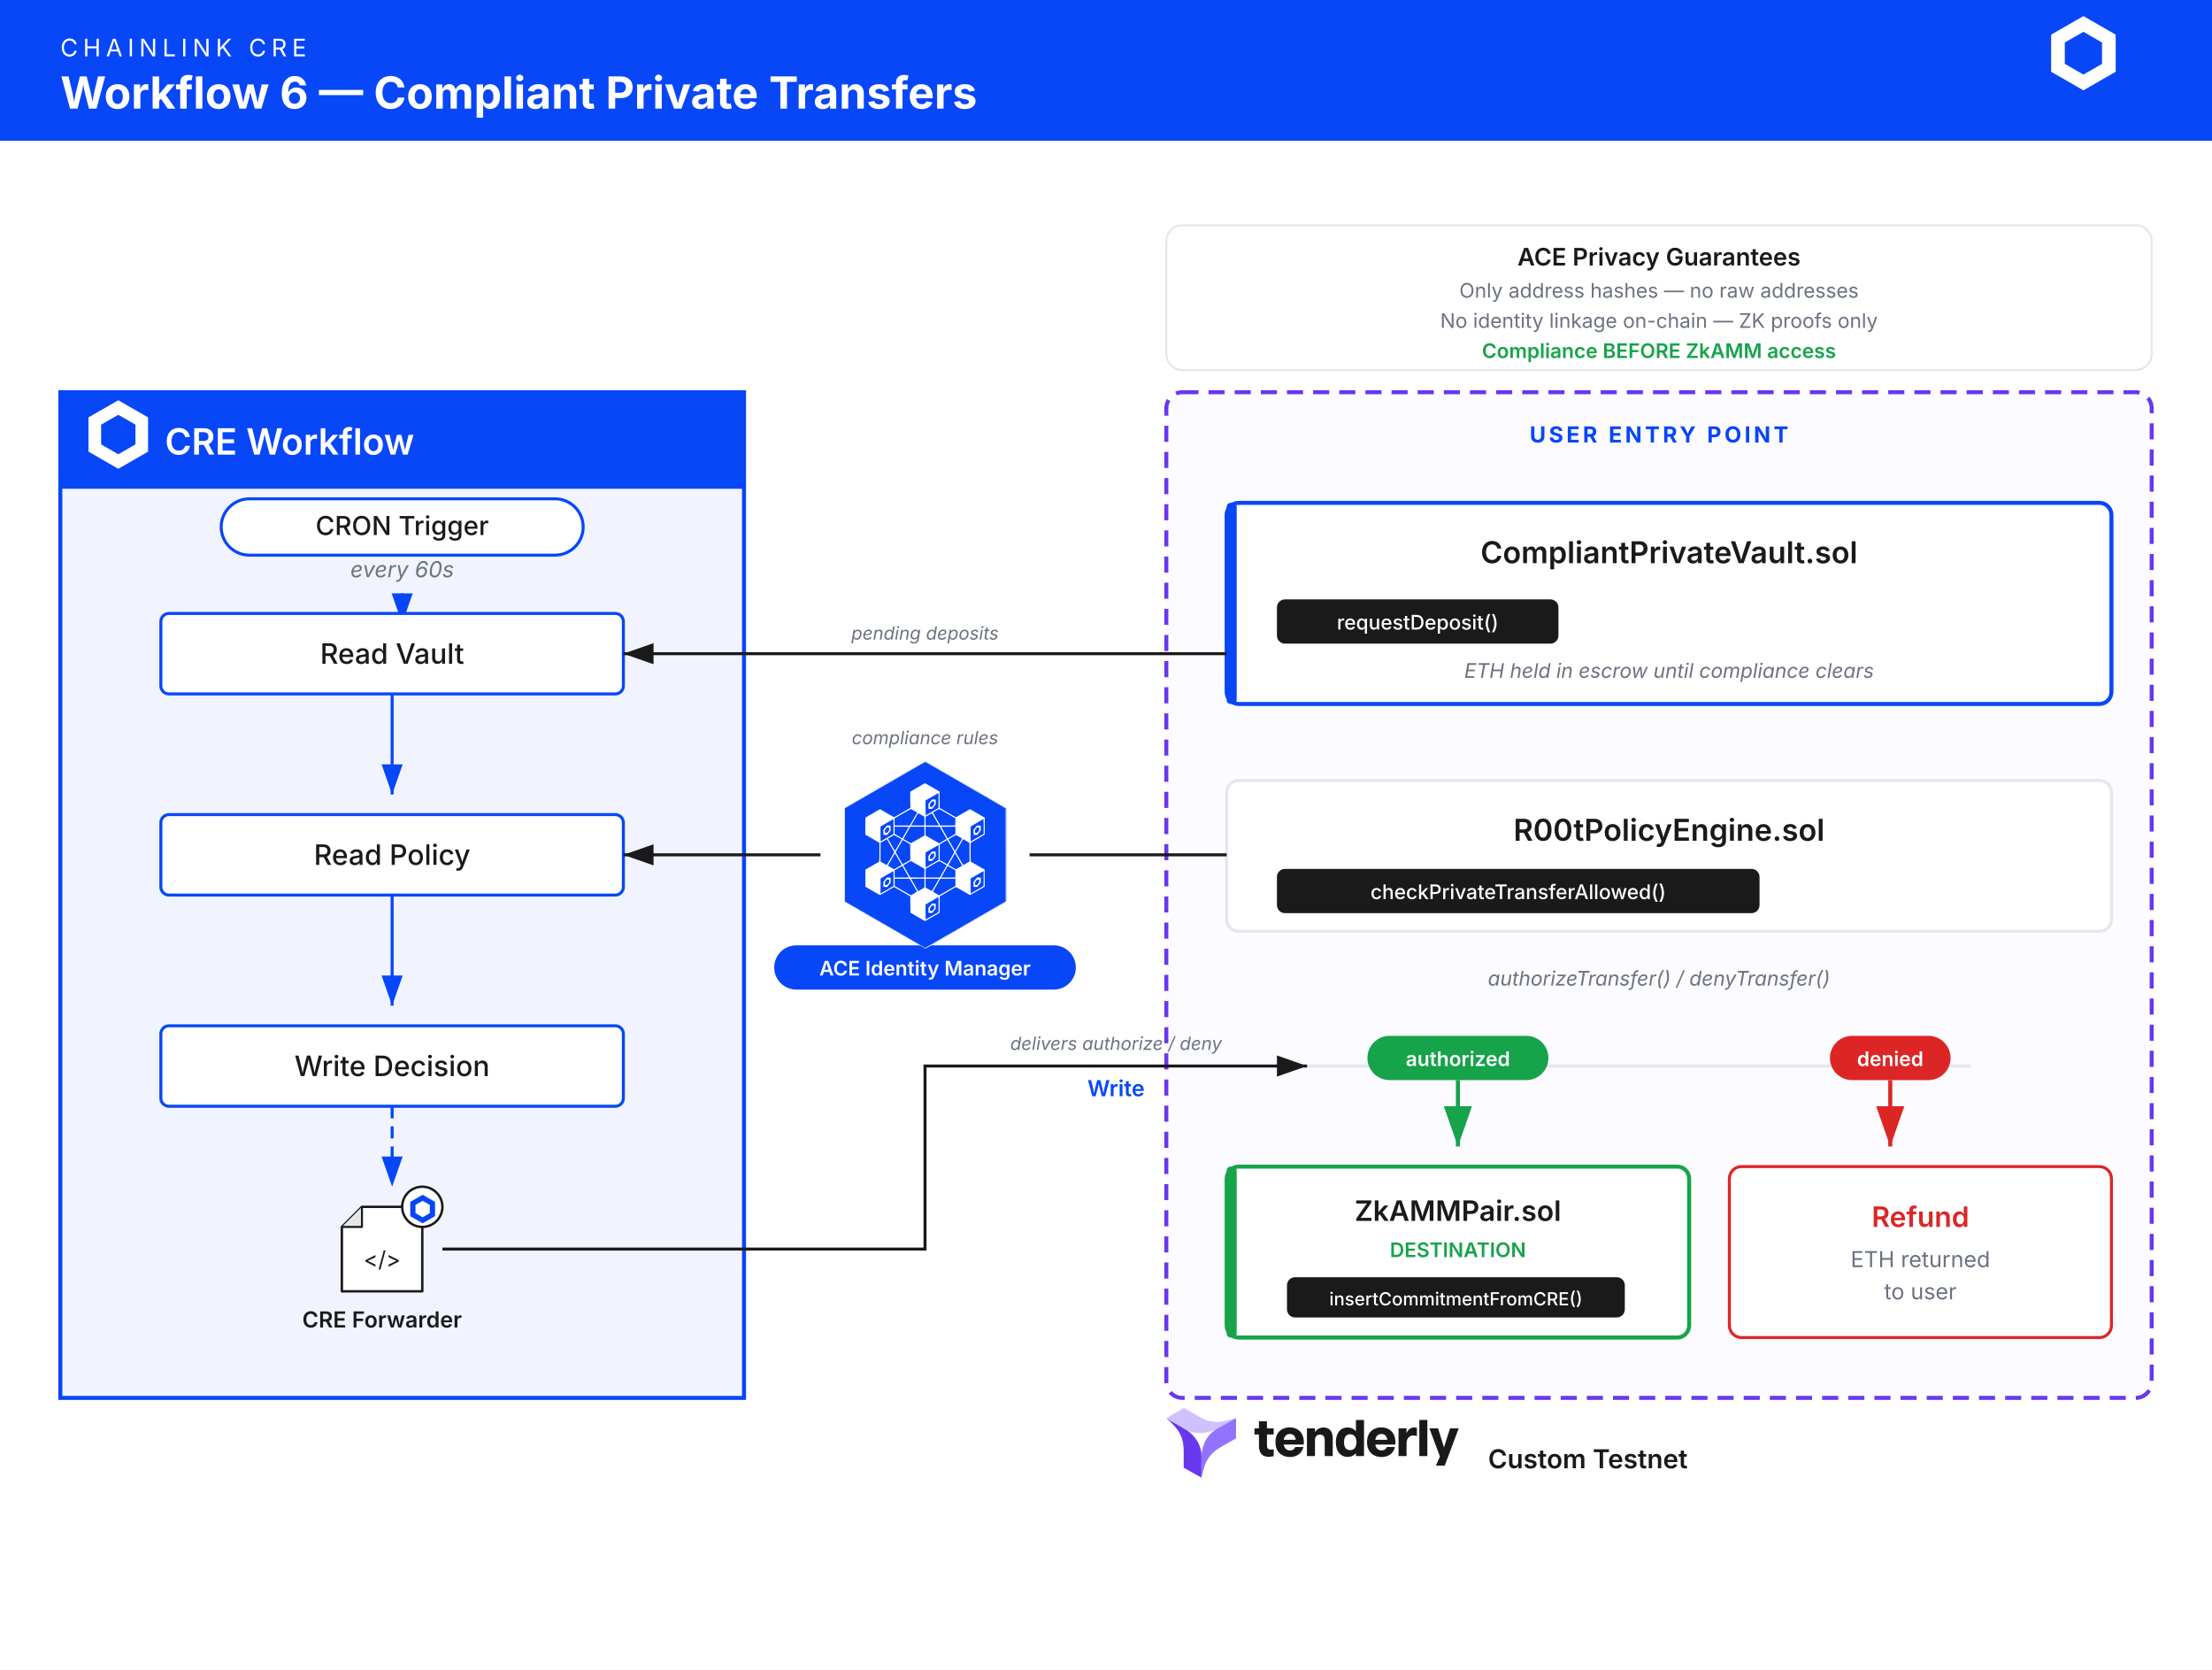
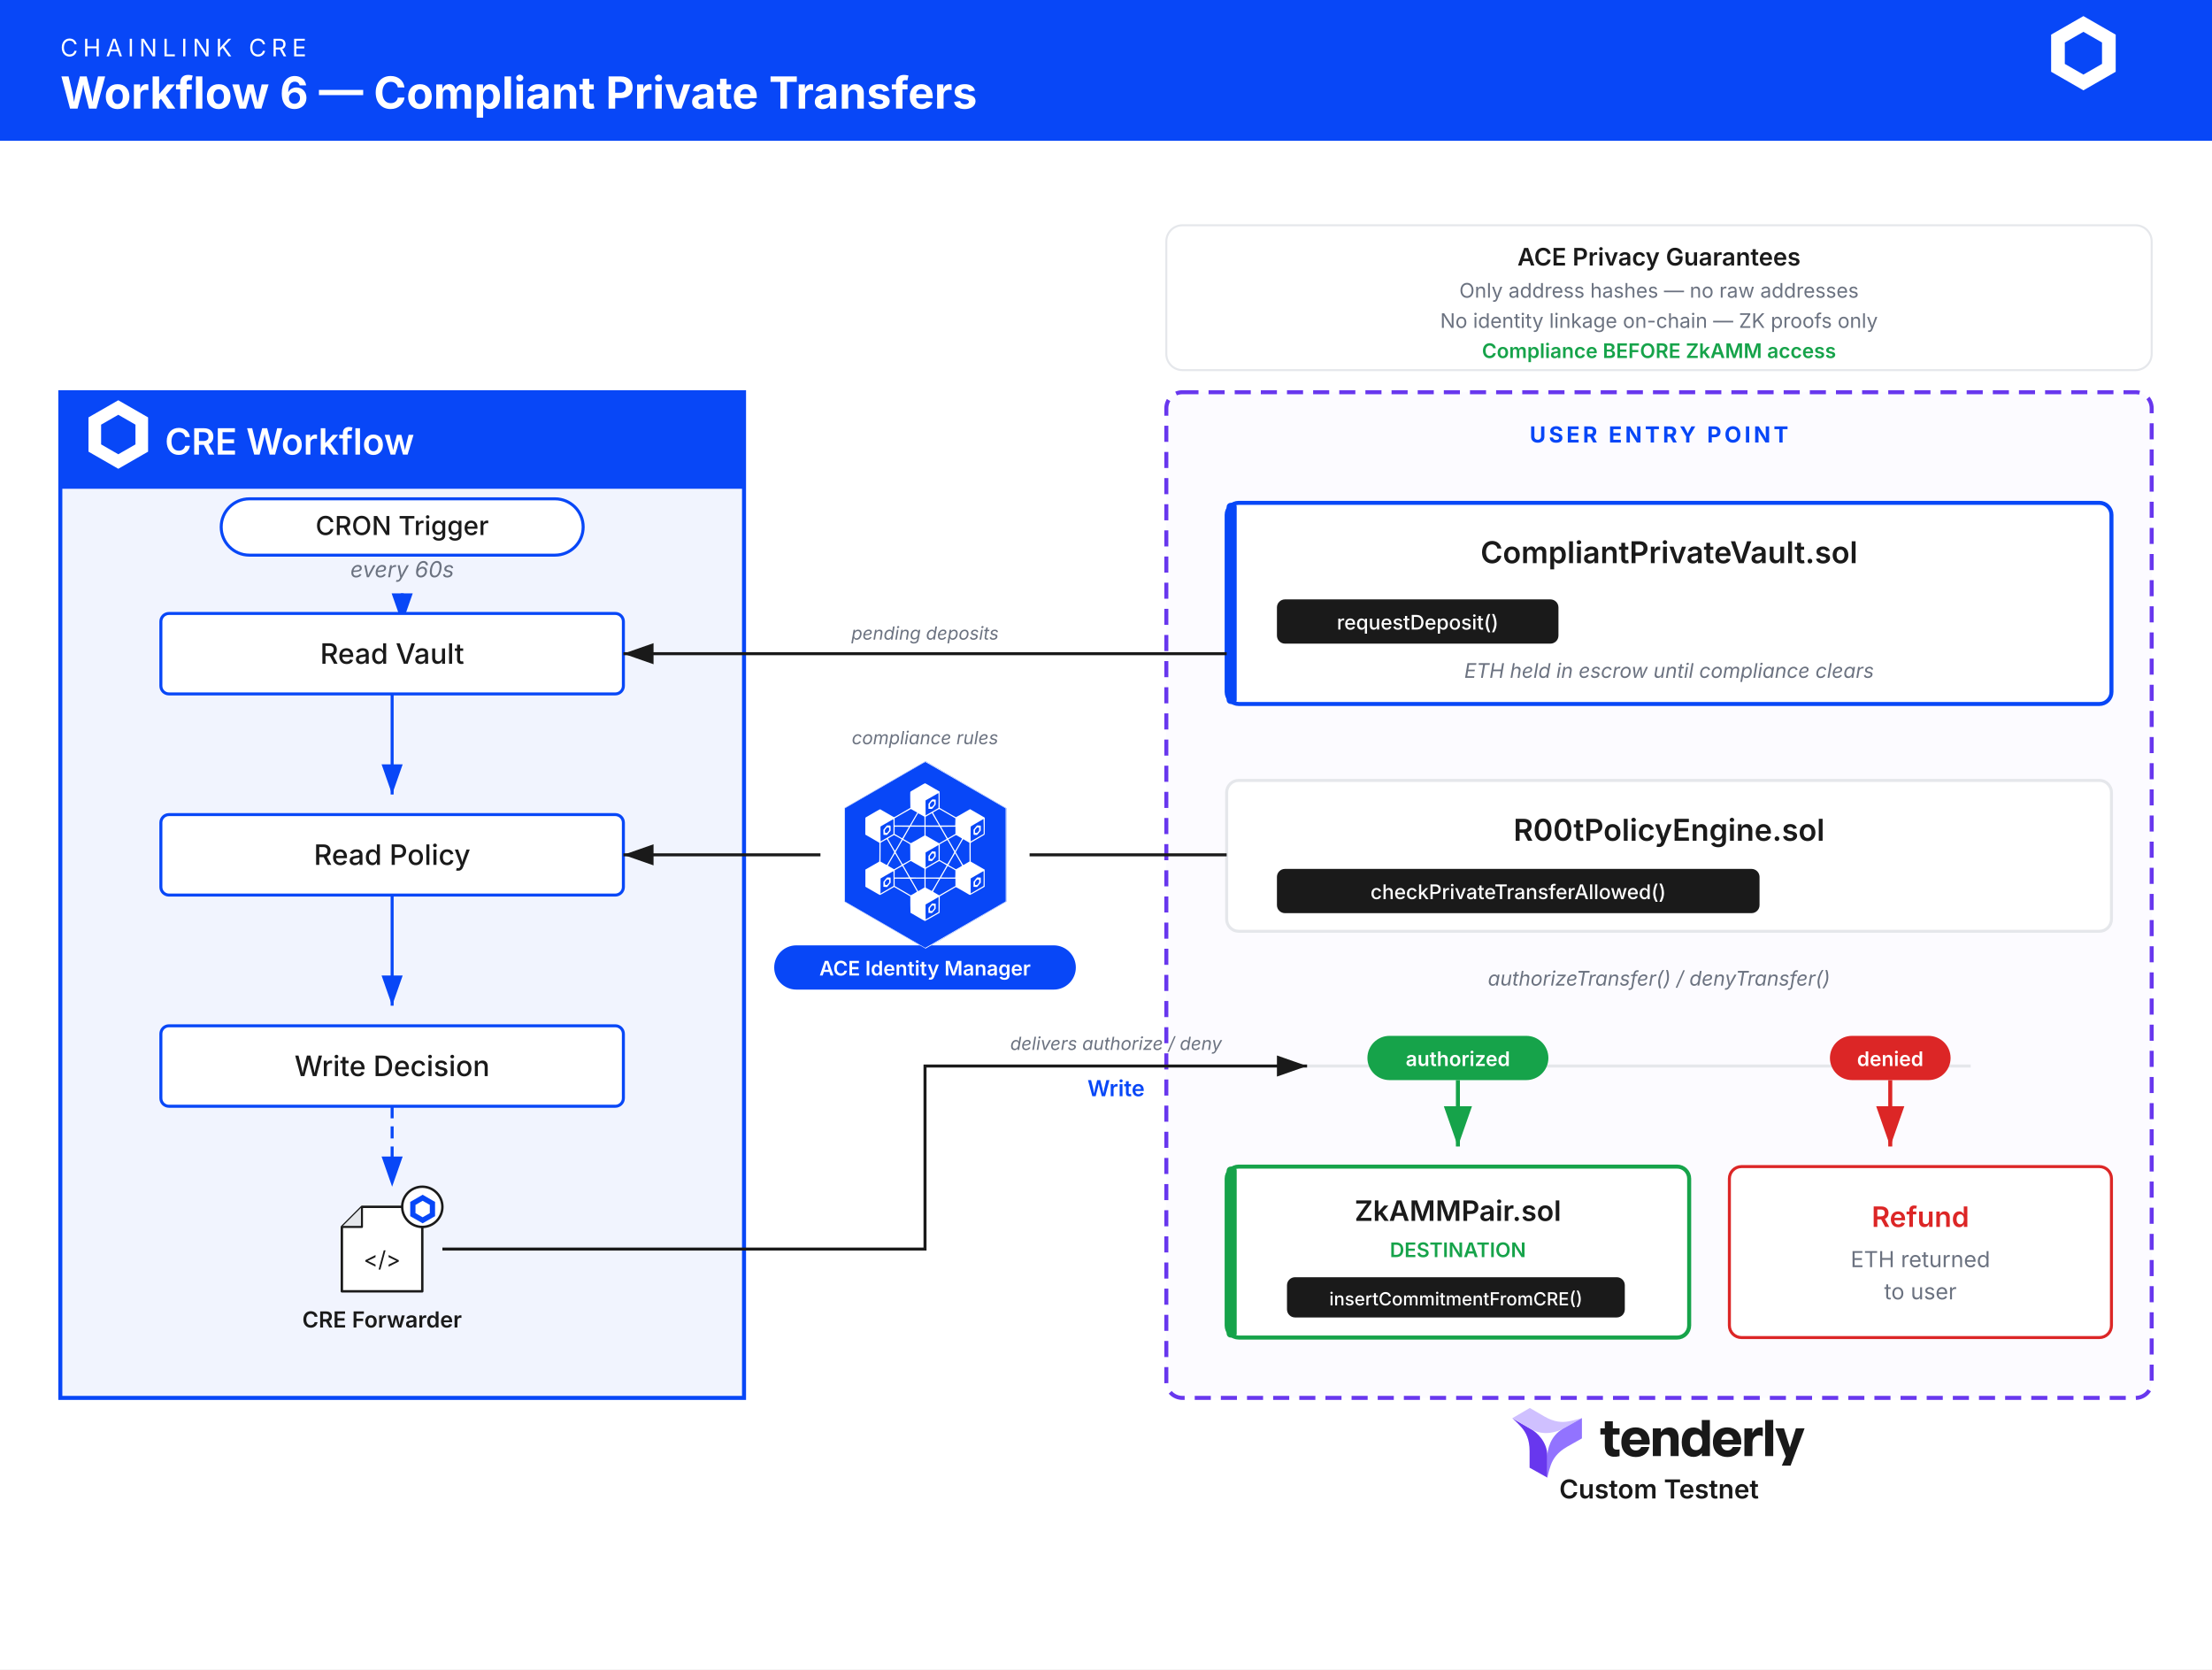
<svg xmlns="http://www.w3.org/2000/svg" viewBox="0 0 1100 830" font-family="Inter, -apple-system, BlinkMacSystemFont, 'Segoe UI', Roboto, sans-serif">
  <defs>
    <marker id="arrowDown" viewBox="0 0 7 10" refX="3.5" refY="10" markerWidth="7" markerHeight="10" orient="0">
      <polygon points="0 0, 7 0, 3.5 10" fill="#0847F7" />
    </marker>
    <marker id="arrowRight" viewBox="0 0 10 7" refX="10" refY="3.5" markerWidth="10" markerHeight="7" orient="0">
      <polygon points="0 0, 10 3.5, 0 7" fill="#1a1a1a" />
    </marker>
    <marker id="arrowLeft" viewBox="0 0 10 7" refX="0" refY="3.5" markerWidth="10" markerHeight="7" orient="0">
      <polygon points="10 0, 0 3.5, 10 7" fill="#1a1a1a" />
    </marker>
    <marker id="arrowDownGreen" viewBox="0 0 7 10" refX="3.5" refY="10" markerWidth="7" markerHeight="10" orient="0">
      <polygon points="0 0, 7 0, 3.5 10" fill="#16A34A" />
    </marker>
    <marker id="arrowDownRed" viewBox="0 0 7 10" refX="3.5" refY="10" markerWidth="7" markerHeight="10" orient="0">
      <polygon points="0 0, 7 0, 3.5 10" fill="#DC2626" />
    </marker>
    <clipPath id="hexClip">
      <polygon points="503,5 950,265 950,780 503,1040 53,780 53,265" />
    </clipPath>
  </defs>
  <rect width="1100" height="830" fill="white" />
  <rect x="0" y="0" width="1100" height="70" fill="#0847F7" />
  <g transform="translate(1020,8) scale(0.13)">
    <path d="M123.5 0L0 70.973V212.918L123.5 283.89L247 212.918V70.973L123.5 0ZM194.679 182.837L123.523 223.728L52.366 182.837V101.054L123.523 60.162L194.679 101.054V182.837Z" fill="white" />
  </g>
  <text x="30" y="28" fill="white" font-size="12" font-weight="400" letter-spacing="2.5">CHAINLINK CRE</text>
  <text x="30" y="54" fill="white" font-size="22" font-weight="700">Workflow 6 — Compliant Private Transfers</text>
  <g transform="translate(0,70)">
    <rect x="385" y="400" width="150" height="22" rx="11" fill="#0847F7" />
    <text x="460" y="415" text-anchor="middle" fill="white" font-size="10" font-weight="600">ACE Identity Manager</text>
    <rect x="30" y="125" width="340" height="500" rx="0" fill="#8AA6F9" fill-opacity="0.12" stroke="#0847F7" stroke-width="2" />
    <rect x="30" y="125" width="340" height="48" fill="#0847F7" />
    <g transform="translate(44,129) scale(0.12)">
      <path d="M123.5 0L0 70.973V212.918L123.5 283.89L247 212.918V70.973L123.5 0ZM194.679 182.837L123.523 223.728L52.366 182.837V101.054L123.523 60.162L194.679 101.054V182.837Z" fill="white" />
    </g>
    <text x="82" y="156" fill="white" font-size="18" font-weight="600">CRE Workflow</text>
    <rect x="110" y="178" width="180" height="28" rx="14" fill="white" stroke="#0847F7" stroke-width="1.5" />
    <text x="200" y="196" text-anchor="middle" fill="#1a1a1a" font-size="13" font-weight="500">CRON Trigger</text>
    <text x="200" y="217" text-anchor="middle" fill="#6B7280" font-size="11" font-style="italic">every 60s</text>
    <line x1="200" y1="225" x2="200" y2="240" stroke="#0847F7" stroke-width="1.5" marker-end="url(#arrowDown)" />
    <rect x="80" y="235" width="230" height="40" rx="4" fill="white" stroke="#0847F7" stroke-width="1.5" />
    <text x="195" y="260" text-anchor="middle" fill="#1a1a1a" font-size="14" font-weight="500">Read Vault</text>
    <line x1="195" y1="275" x2="195" y2="325" stroke="#0847F7" stroke-width="1.5" marker-end="url(#arrowDown)" />
    <rect x="80" y="335" width="230" height="40" rx="4" fill="white" stroke="#0847F7" stroke-width="1.5" />
    <text x="195" y="360" text-anchor="middle" fill="#1a1a1a" font-size="14" font-weight="500">Read Policy</text>
    <line x1="195" y1="375" x2="195" y2="430" stroke="#0847F7" stroke-width="1.5" marker-end="url(#arrowDown)" />
    <rect x="80" y="440" width="230" height="40" rx="4" fill="white" stroke="#0847F7" stroke-width="1.5" />
    <text x="195" y="465" text-anchor="middle" fill="#1a1a1a" font-size="14" font-weight="500">Write Decision</text>
    <line x1="195" y1="480" x2="195" y2="520" stroke="#0847F7" stroke-width="1.5" stroke-dasharray="6,4" marker-end="url(#arrowDown)" />
    <path d="M180,530 L210,530 L210,572 L170,572 L170,540 Z" fill="white" stroke="#1a1a1a" stroke-width="1.2" stroke-linejoin="round" />
    <path d="M170,540 L180,540 L180,530" fill="#e5e7eb" stroke="#1a1a1a" stroke-width="1" stroke-linejoin="round" />
    <text x="190" y="560" text-anchor="middle" fill="#1a1a1a" font-size="11">&lt;/&gt;</text>
    <circle cx="210" cy="530" r="10" fill="white" stroke="#1a1a1a" stroke-width="1.2" />
    <g transform="translate(204,524) scale(0.05)">
      <path d="M123.5 0L0 70.973V212.918L123.5 283.89L247 212.918V70.973L123.5 0ZM194.679 182.837L123.523 223.728L52.366 182.837V101.054L123.523 60.162L194.679 101.054V182.837Z" fill="#0847F7" />
    </g>
    <text x="190" y="590" text-anchor="middle" fill="#1a1a1a" font-size="11" font-weight="600">CRE Forwarder</text>
    <rect x="580" y="125" width="490" height="500" rx="8" fill="#F5F3FF" fill-opacity="0.35" stroke="#6837EE" stroke-width="2" stroke-dasharray="8,5" />
    <text x="825" y="150" text-anchor="middle" fill="#0847F7" font-size="11" font-weight="700" letter-spacing="1.5">USER ENTRY POINT</text>
    <rect x="610" y="180" width="440" height="100" rx="6" fill="white" stroke="#0847F7" stroke-width="2" />
    <rect x="610" y="180" width="5" height="100" rx="2" fill="#0847F7" />
    <text x="830" y="210" text-anchor="middle" fill="#1a1a1a" font-size="15" font-weight="600">CompliantPrivateVault.sol</text>
    <rect x="635" y="228" width="140" height="22" rx="4" fill="#1a1a1a" />
    <text x="705" y="243" text-anchor="middle" fill="white" font-size="10" font-weight="500">requestDeposit()</text>
    <text x="830" y="267" fill="#6B7280" font-size="10" font-style="italic" text-anchor="middle">ETH held in escrow until compliance clears</text>
    <rect x="610" y="318" width="440" height="75" rx="6" fill="white" stroke="#e5e7eb" stroke-width="1.5" />
    <text x="830" y="348" text-anchor="middle" fill="#1a1a1a" font-size="15" font-weight="600">R00tPolicyEngine.sol</text>
    <rect x="635" y="362" width="240" height="22" rx="4" fill="#1a1a1a" />
    <text x="755" y="377" text-anchor="middle" fill="white" font-size="10" font-weight="500">checkPrivateTransferAllowed()</text>
    <text x="825" y="420" text-anchor="middle" fill="#6B7280" font-size="10" font-style="italic">authorizeTransfer() / denyTransfer()</text>
    <line x1="650" y1="460" x2="980" y2="460" stroke="#e5e7eb" stroke-width="1.5" />
    <rect x="680" y="445" width="90" height="22" rx="11" fill="#16A34A" />
    <text x="725" y="460" text-anchor="middle" fill="white" font-size="10" font-weight="600">authorized</text>
    <line x1="725" y1="467" x2="725" y2="500" stroke="#16A34A" stroke-width="2" marker-end="url(#arrowDownGreen)" />
    <rect x="910" y="445" width="60" height="22" rx="11" fill="#DC2626" />
    <text x="940" y="460" text-anchor="middle" fill="white" font-size="10" font-weight="600">denied</text>
    <line x1="940" y1="467" x2="940" y2="500" stroke="#DC2626" stroke-width="2" marker-end="url(#arrowDownRed)" />
    <rect x="610" y="510" width="230" height="85" rx="6" fill="white" stroke="#16A34A" stroke-width="2" />
    <rect x="610" y="510" width="5" height="85" rx="2" fill="#16A34A" />
    <text x="725" y="537" text-anchor="middle" fill="#1a1a1a" font-size="14" font-weight="600">ZkAMMPair.sol</text>
    <text x="725" y="555" text-anchor="middle" fill="#16A34A" font-size="10" font-weight="600">DESTINATION</text>
    <rect x="640" y="565" width="168" height="20" rx="4" fill="#1a1a1a" />
    <text x="724" y="579" text-anchor="middle" fill="white" font-size="9" font-weight="500">insertCommitmentFromCRE()</text>
    <rect x="860" y="510" width="190" height="85" rx="6" fill="white" stroke="#DC2626" stroke-width="1.5" />
    <text x="955" y="540" text-anchor="middle" fill="#DC2626" font-size="14" font-weight="600">Refund</text>
    <text x="955" y="560" text-anchor="middle" fill="#6B7280" font-size="11">ETH returned</text>
    <text x="955" y="576" text-anchor="middle" fill="#6B7280" font-size="11">to user</text>
    <line x1="610" y1="255" x2="310" y2="255" stroke="#1a1a1a" stroke-width="1.5" marker-end="url(#arrowLeft)" />
    <text x="460" y="248" text-anchor="middle" fill="#6B7280" font-size="9" font-style="italic">pending deposits</text>
    <line x1="610" y1="355" x2="512" y2="355" stroke="#1a1a1a" stroke-width="1.5" />
    <line x1="408" y1="355" x2="310" y2="355" stroke="#1a1a1a" stroke-width="1.5" marker-end="url(#arrowLeft)" />
    <text x="460" y="300" text-anchor="middle" fill="#6B7280" font-size="9" font-style="italic">compliance rules</text>
    <g transform="translate(415,308) scale(0.09)" clip-path="url(#hexClip)">
      <polygon points="503,5 950,265 950,780 503,1040 53,780 53,265" fill="#0847F7" />
      <path d="M 507.21 1032.87 C504.29,1034.59 501.59,1035.97 501.21,1035.94 C500.82,1035.91 495.10,1032.71 488.50,1028.82 C481.90,1024.93 454.23,1008.92 427.00,993.24 C399.77,977.55 372.33,961.69 366.00,957.98 C359.67,954.28 336.95,941.13 315.50,928.76 C275.02,905.42 263.71,898.89 247.25,889.35 C241.89,886.24 228.50,878.51 217.50,872.17 C177.34,849.02 152.77,834.83 118.50,815.01 C99.25,803.88 77.54,791.38 70.25,787.24 L 57.00 779.71 L 57.00 265.38 L 69.75 258.00 C96.78,242.33 132.93,221.47 142.50,216.01 C148.00,212.87 159.70,206.13 168.50,201.02 C188.59,189.37 208.61,177.80 245.50,156.51 C261.45,147.31 281.92,135.48 291.00,130.22 C356.29,92.39 376.06,81.00 376.41,81.00 C376.59,81.00 380.96,78.46 386.12,75.36 C391.28,72.25 397.30,68.73 399.50,67.52 C401.70,66.32 407.77,62.85 413.00,59.80 C430.43,49.64 442.36,42.74 458.50,33.48 C467.30,28.43 480.53,20.84 487.89,16.62 C495.26,12.39 501.56,9.06 501.89,9.21 C503.53,9.98 518.32,18.42 534.50,27.82 C544.40,33.57 562.85,44.22 575.50,51.49 C599.48,65.27 623.28,79.00 660.50,100.52 C687.65,116.21 701.80,124.39 727.50,139.21 C751.90,153.29 765.75,161.30 790.50,175.68 C800.95,181.75 818.72,192.02 830.00,198.49 C884.42,229.74 912.07,245.80 938.50,261.49 L 945.50 265.65 L 945.75 522.57 L 945.99 779.50 L 942.75 781.37 C940.96,782.40 936.12,785.14 932.00,787.46 C927.88,789.78 917.30,795.87 908.50,800.99 C886.85,813.59 877.82,818.82 848.00,836.00 C833.97,844.08 814.85,855.12 805.50,860.53 C796.15,865.94 780.17,875.16 770.00,881.02 C747.36,894.07 642.85,954.44 612.00,972.30 C599.62,979.47 585.45,987.65 580.50,990.49 C564.96,999.40 512.75,1029.60 507.21,1032.87 ZM 487.00 881.14 C493.33,884.88 499.10,887.95 499.83,887.97 C500.56,887.99 516.54,879.15 535.33,868.34 C554.12,857.53 571.97,847.26 575.00,845.52 L 580.50 842.37 L 581.00 796.98 L 581.50 751.59 L 592.00 745.45 C597.78,742.08 617.04,730.90 634.81,720.63 C652.58,710.35 667.91,701.45 668.87,700.85 C670.32,699.94 674.80,702.15 694.56,713.53 C707.73,721.11 723.67,730.29 730.00,733.92 C736.33,737.55 742.61,741.30 743.97,742.26 C745.33,743.22 747.36,743.99 748.47,743.99 C749.59,743.98 768.28,733.72 790.00,721.18 L 829.50 698.39 L 829.50 603.84 L 805.00 589.75 C791.53,582.00 774.20,572.01 766.50,567.55 L 752.50 559.44 L 752.24 507.85 C752.04,467.34 752.25,456.04 753.24,455.23 C754.66,454.08 767.34,446.69 802.50,426.54 C815.70,418.98 827.29,412.09 828.25,411.24 C829.87,409.81 830.00,406.23 830.00,363.36 L 830.00 317.03 L 826.25 314.66 C824.19,313.37 810.58,305.43 796.00,297.02 C781.42,288.62 764.89,279.08 759.26,275.82 L 749.03 269.89 L 742.26 273.62 C738.54,275.67 731.22,279.89 726.00,282.99 C704.23,295.90 671.64,314.33 670.59,314.33 C669.97,314.33 661.37,309.60 651.48,303.81 C641.59,298.03 622.70,287.10 609.50,279.52 C596.30,271.95 584.49,265.12 583.26,264.36 L 581.02 262.97 L 580.76 217.79 L 580.50 172.61 L 572.00 167.66 C567.33,164.94 556.30,158.58 547.50,153.51 C538.70,148.45 524.87,140.41 516.76,135.65 C508.65,130.89 501.13,127.00 500.05,127.00 C498.96,127.00 494.79,128.96 490.79,131.34 C486.78,133.73 476.08,139.95 467.00,145.17 C422.32,170.83 419.80,172.38 418.78,174.95 C418.12,176.63 417.99,192.11 418.42,220.15 L 419.06 262.79 L 411.78 267.04 C407.78,269.37 391.67,278.70 376.00,287.77 C360.33,296.84 343.72,306.45 339.11,309.13 C334.49,311.81 330.05,314.00 329.25,314.00 C327.69,314.00 323.51,311.69 293.00,293.96 C282.27,287.72 269.23,280.21 264.00,277.25 C258.77,274.30 253.81,271.41 252.97,270.83 C251.77,270.01 247.48,272.04 233.47,280.04 C203.53,297.14 172.57,315.14 171.25,316.22 C170.28,317.01 170.00,327.77 170.01,363.87 L 170.02 410.50 L 206.55 431.50 C226.65,443.05 244.19,453.32 245.54,454.32 L 248.00 456.15 L 248.00 507.45 C248.00,547.27 247.72,558.99 246.75,559.79 C246.06,560.36 240.77,563.49 235.00,566.75 C229.23,570.01 212.35,579.67 197.50,588.21 L 170.50 603.74 L 170.50 698.43 L 203.00 717.18 C248.06,743.18 249.55,744.00 251.32,744.00 C252.19,744.00 258.21,740.91 264.70,737.14 C271.19,733.37 284.15,725.89 293.50,720.52 C302.85,715.15 314.66,708.29 319.73,705.29 L 328.97 699.82 L 347.23 710.31 C383.56,731.15 411.57,747.36 415.13,749.59 L 418.75 751.87 L 418.80 796.56 C418.83,821.14 419.23,841.60 419.68,842.03 C420.13,842.45 432.88,849.90 448.00,858.57 C463.12,867.24 480.67,877.40 487.00,881.14Z" fill="#0847F7" />
      <path fill-rule="evenodd" d="M 0.00 521.00 L 0.00 0.00 L 503.00 0.00 L 1006.00 0.00 L 1006.00 521.00 L 1006.00 1042.00 L 503.00 1042.00 L 0.00 1042.00 L 0.00 521.00 ZM 507.21 1032.87 C512.75,1029.60 564.96,999.40 580.50,990.49 C585.45,987.65 599.62,979.47 612.00,972.30 C642.85,954.44 747.36,894.07 770.00,881.02 C780.17,875.16 796.15,865.94 805.50,860.53 C814.85,855.12 833.97,844.08 848.00,836.00 C877.82,818.82 886.85,813.59 908.50,800.99 C917.30,795.87 927.88,789.78 932.00,787.46 C936.12,785.14 940.96,782.40 942.75,781.37 L 945.99 779.50 L 945.75 522.57 L 945.50 265.65 L 938.50 261.49 C912.07,245.80 884.42,229.74 830.00,198.49 C818.72,192.02 800.95,181.75 790.50,175.68 C765.75,161.30 751.90,153.29 727.50,139.21 C701.80,124.39 687.65,116.21 660.50,100.52 C623.28,79.00 599.48,65.27 575.50,51.49 C562.85,44.22 544.40,33.57 534.50,27.82 C518.32,18.42 503.53,9.98 501.89,9.21 C501.56,9.06 495.26,12.39 487.89,16.62 C480.53,20.84 467.30,28.43 458.50,33.48 C442.36,42.74 430.43,49.64 413.00,59.80 C407.77,62.85 401.70,66.32 399.50,67.52 C397.30,68.73 391.28,72.25 386.12,75.36 C380.96,78.46 376.59,81.00 376.41,81.00 C376.06,81.00 356.29,92.39 291.00,130.22 C281.92,135.48 261.45,147.31 245.50,156.51 C208.61,177.80 188.59,189.37 168.50,201.02 C159.70,206.13 148.00,212.87 142.50,216.01 C132.93,221.47 96.78,242.33 69.75,258.00 L 57.00 265.38 L 57.00 522.54 L 57.00 779.71 L 70.25 787.24 C77.54,791.38 99.25,803.88 118.50,815.01 C152.77,834.83 177.34,849.02 217.50,872.17 C228.50,878.51 241.89,886.24 247.25,889.35 C263.71,898.89 275.02,905.42 315.50,928.76 C336.95,941.13 359.67,954.28 366.00,957.98 C372.33,961.69 399.77,977.55 427.00,993.24 C454.23,1008.92 481.90,1024.93 488.50,1028.82 C495.10,1032.71 500.82,1035.91 501.21,1035.94 C501.59,1035.97 504.29,1034.59 507.21,1032.87 ZM 487.00 881.14 C480.67,877.40 463.12,867.24 448.00,858.57 C432.88,849.90 420.13,842.45 419.68,842.03 C419.23,841.60 418.83,821.14 418.80,796.56 L 418.75 751.87 L 415.13 749.59 C411.57,747.36 383.56,731.15 347.23,710.31 L 328.97 699.82 L 319.73 705.29 C314.66,708.29 302.85,715.15 293.50,720.52 C284.15,725.89 271.19,733.37 264.70,737.14 C258.21,740.91 252.19,744.00 251.32,744.00 C249.55,744.00 248.06,743.18 203.00,717.18 L 170.50 698.43 L 170.50 651.09 L 170.50 603.74 L 197.50 588.21 C212.35,579.67 229.23,570.01 235.00,566.75 C240.77,563.49 246.06,560.36 246.75,559.79 C247.72,558.99 248.00,547.27 248.00,507.45 L 248.00 456.15 L 245.54 454.32 C244.19,453.32 226.65,443.05 206.55,431.50 L 170.02 410.50 L 170.01 363.87 C170.00,327.77 170.28,317.01 171.25,316.22 C172.57,315.14 203.53,297.14 233.47,280.04 C247.48,272.04 251.77,270.01 252.97,270.83 C253.81,271.41 258.77,274.30 264.00,277.25 C269.23,280.21 282.27,287.72 293.00,293.96 C323.51,311.69 327.69,314.00 329.25,314.00 C330.05,314.00 334.49,311.81 339.11,309.13 C343.72,306.45 360.33,296.84 376.00,287.77 C391.67,278.70 407.78,269.37 411.78,267.04 L 419.06 262.79 L 418.42 220.15 C417.99,192.11 418.12,176.63 418.78,174.95 C419.80,172.38 422.32,170.83 467.00,145.17 C476.08,139.95 486.78,133.73 490.79,131.34 C494.79,128.96 498.96,127.00 500.05,127.00 C501.13,127.00 508.65,130.89 516.76,135.65 C524.87,140.41 538.70,148.45 547.50,153.51 C556.30,158.58 567.33,164.94 572.00,167.66 L 580.50 172.61 L 580.76 217.79 L 581.02 262.97 L 583.26 264.36 C584.49,265.12 596.30,271.95 609.50,279.52 C622.70,287.10 641.59,298.03 651.48,303.81 C661.37,309.60 669.97,314.33 670.59,314.33 C671.64,314.33 704.23,295.90 726.00,282.99 C731.22,279.89 738.54,275.67 742.26,273.62 L 749.03 269.89 L 759.26 275.82 C764.89,279.08 781.42,288.62 796.00,297.02 C810.58,305.43 824.19,313.37 826.25,314.66 L 830.00 317.03 L 830.00 363.36 C830.00,406.23 829.87,409.81 828.25,411.24 C827.29,412.09 815.70,418.98 802.50,426.54 C767.34,446.69 754.66,454.08 753.24,455.23 C752.25,456.04 752.04,467.34 752.24,507.85 L 752.50 559.44 L 766.50 567.55 C774.20,572.01 791.53,582.00 805.00,589.75 L 829.50 603.84 L 829.50 651.11 L 829.50 698.39 L 790.00 721.18 C768.28,733.72 749.59,743.98 748.47,743.99 C747.36,743.99 745.33,743.22 743.97,742.26 C742.61,741.30 736.33,737.55 730.00,733.92 C723.67,730.29 707.73,721.11 694.56,713.53 C674.80,702.15 670.32,699.94 668.87,700.85 C667.91,701.45 652.58,710.35 634.81,720.63 C617.04,730.90 597.78,742.08 592.00,745.45 L 581.50 751.59 L 581.00 796.98 L 580.50 842.37 L 575.00 845.52 C571.97,847.26 554.12,857.53 535.33,868.34 C516.54,879.15 500.56,887.99 499.83,887.97 C499.10,887.95 493.33,884.88 487.00,881.14 ZM 521.30 869.12 C530.76,863.69 546.60,854.56 556.50,848.84 L 574.50 838.42 L 574.76 796.58 L 575.02 754.74 L 572.76 756.28 C571.52,757.13 555.32,766.52 536.76,777.16 L 503.02 796.50 L 503.01 837.75 C503.01,860.44 503.25,879.00 503.55,879.00 C503.86,879.00 511.85,874.56 521.30,869.12 ZM 439.02 736.26 C448.36,730.90 455.99,726.06 455.97,725.51 C455.95,724.95 446.82,708.75 435.68,689.50 L 415.42 654.50 L 373.69 654.24 L 331.96 653.98 L 332.23 674.21 L 332.50 694.44 L 356.50 708.32 C369.70,715.95 388.38,726.71 398.00,732.22 C407.62,737.73 416.62,743.06 418.00,744.06 C419.38,745.07 420.85,745.91 421.27,745.94 C421.69,745.97 429.68,741.61 439.02,736.26 ZM 599.37 733.81 C629.58,716.39 658.80,699.48 663.75,696.56 L 668.00 694.05 L 668.00 674.02 L 668.00 654.00 L 626.25 654.03 L 584.50 654.07 L 564.17 689.66 C547.33,719.13 544.06,725.48 545.17,726.55 C546.39,727.73 577.03,745.93 577.87,745.98 C578.07,745.99 587.75,740.52 599.37,733.81 ZM 267.00 728.50 C270.58,726.43 284.08,718.65 297.00,711.23 C309.92,703.80 321.74,696.86 323.25,695.79 L 326.00 693.86 L 326.00 652.82 C326.00,620.39 325.74,611.89 324.75,612.30 C324.06,612.58 307.98,621.81 289.00,632.82 L 254.50 652.83 L 254.24 694.51 L 253.98 736.18 L 257.24 734.22 C259.03,733.15 263.42,730.57 267.00,728.50 ZM 781.50 718.76 C796.35,710.25 811.88,701.29 816.00,698.85 L 823.50 694.41 L 823.76 653.09 C824.00,614.70 823.90,611.82 822.34,612.42 C821.41,612.78 817.24,615.09 813.08,617.55 C808.91,620.02 793.58,628.90 779.00,637.30 L 752.50 652.57 L 752.24 694.42 C752.03,727.99 752.23,736.06 753.24,735.25 C753.93,734.69 766.65,727.27 781.50,718.76 ZM 483.25 710.73 L 497.00 702.70 L 497.00 678.35 L 497.00 654.00 L 459.89 654.00 C428.37,654.00 422.87,654.21 423.33,655.41 C423.82,656.70 455.57,712.10 460.22,719.79 L 462.21 723.07 L 465.85 720.91 C467.86,719.72 475.69,715.14 483.25,710.73 ZM 548.46 704.73 C571.94,664.09 576.21,656.62 576.70,655.34 C577.12,654.23 570.77,654.00 540.11,654.00 L 503.00 654.00 L 503.00 679.00 C503.00,696.47 503.33,704.00 504.10,704.00 C504.70,704.00 512.23,708.05 520.83,713.00 C529.43,717.95 536.92,721.99 537.48,721.98 C538.04,721.98 542.98,714.21 548.46,704.73 ZM 411.00 647.21 C411.00,646.84 400.52,628.47 391.50,613.00 C387.81,606.67 382.54,597.56 379.78,592.75 C377.03,587.94 374.49,584.00 374.14,584.01 C373.79,584.02 364.27,589.33 353.00,595.81 L 332.50 607.61 L 332.23 627.55 L 331.96 647.50 L 371.48 647.50 C393.22,647.50 411.00,647.37 411.00,647.21 ZM 496.77 623.20 L 497.04 599.13 L 494.58 597.81 C489.41,595.05 476.45,587.62 456.85,576.19 C423.18,556.55 421.19,555.54 419.21,557.19 C417.26,558.80 410.92,562.58 392.75,572.96 C385.74,576.97 380.00,580.36 380.00,580.50 C380.00,580.91 417.17,645.41 418.04,646.50 C418.54,647.14 432.83,647.46 457.66,647.39 L 496.50 647.27 L 496.77 623.20 ZM 588.93 634.54 C593.02,627.37 601.72,612.34 608.26,601.13 C614.81,589.93 619.79,580.43 619.33,580.02 C618.88,579.62 610.40,574.65 600.50,569.00 C590.60,563.34 581.58,558.11 580.45,557.37 C578.58,556.15 575.98,557.42 551.45,571.60 C536.63,580.17 520.45,589.45 515.50,592.24 C501.69,600.00 503.00,596.68 503.00,623.90 L 503.00 647.50 L 542.25 647.54 L 581.50 647.59 L 588.93 634.54 ZM 667.49 637.50 C667.85,632.00 668.00,623.01 667.82,617.53 L 667.50 607.55 L 646.59 595.55 C629.56,585.77 625.52,583.82 624.79,585.02 C618.91,594.75 589.00,646.67 589.00,647.17 C589.00,647.54 606.51,647.77 627.92,647.67 L 666.84 647.50 L 667.49 637.50 ZM 350.17 590.25 C361.60,583.79 370.96,578.25 370.97,577.95 C370.99,577.65 368.16,572.47 364.68,566.45 C361.20,560.43 353.30,546.72 347.11,536.00 C340.92,525.28 335.33,515.97 334.68,515.32 C333.77,514.42 330.82,518.81 322.00,534.19 C299.93,572.65 295.00,581.51 295.25,582.26 C295.48,582.95 327.88,601.90 328.95,601.97 C329.20,601.99 338.75,596.71 350.17,590.25 ZM 677.56 598.41 C680.83,596.44 688.34,592.13 694.25,588.83 C700.16,585.53 705.00,582.48 705.00,582.06 C705.00,581.64 699.97,572.56 693.83,561.90 C687.68,551.23 678.95,536.04 674.42,528.15 L 666.19 513.80 L 662.79 519.15 C654.27,532.53 628.66,578.39 629.53,578.69 C630.06,578.88 639.28,584.17 650.00,590.46 C660.72,596.74 669.98,601.91 670.56,601.94 C671.14,601.97 674.29,600.39 677.56,598.41 ZM 507.77 589.60 C509.82,588.28 523.42,580.36 538.00,571.99 C552.58,563.63 566.86,555.39 569.75,553.68 L 575.00 550.58 L 575.00 509.29 C575.00,486.58 574.85,468.00 574.67,468.00 C574.16,468.00 516.81,501.08 507.75,506.59 L 503.00 509.49 L 503.00 550.74 C503.00,573.43 503.23,592.00 503.52,592.00 C503.81,592.00 505.72,590.92 507.77,589.60 ZM 302.71 555.50 C309.30,543.95 318.18,528.52 322.44,521.22 C327.37,512.77 329.96,507.34 329.56,506.30 C328.84,504.43 295.00,445.47 291.35,439.74 L 288.96 435.99 L 284.23 438.45 C281.63,439.81 273.88,444.23 267.00,448.27 L 254.50 455.61 L 254.25 507.56 L 254.01 559.50 L 262.75 564.28 C267.56,566.90 275.32,571.28 279.98,574.00 C286.59,577.86 288.72,578.69 289.60,577.73 C290.22,577.05 296.12,567.05 302.71,555.50 ZM 726.00 570.51 C731.78,567.13 738.64,563.13 741.26,561.63 L 746.02 558.91 L 745.76 507.32 L 745.50 455.73 L 731.69 447.49 C711.57,435.48 710.95,435.19 709.86,437.00 C709.36,437.83 700.10,453.99 689.29,472.93 L 669.64 507.35 L 672.14 511.93 C674.66,516.53 703.69,566.79 708.45,574.79 C711.39,579.73 709.51,580.19 726.00,570.51 ZM 398.43 562.41 L 418.67 550.81 L 418.49 507.85 C418.34,472.41 418.06,464.65 416.91,463.54 C414.95,461.68 377.03,439.62 376.61,440.11 C376.42,440.32 371.86,448.15 366.46,457.50 C361.06,466.85 355.22,476.98 353.47,480.00 C351.72,483.02 347.44,490.41 343.96,496.42 L 337.64 507.34 L 339.65 510.92 C341.33,513.92 374.29,570.95 375.67,573.25 C375.92,573.66 376.58,574.00 377.15,574.00 C377.72,574.00 387.30,568.78 398.43,562.41 ZM 642.94 540.86 C653.48,522.64 661.89,507.15 661.62,506.45 C661.35,505.75 654.26,493.33 645.87,478.84 C637.48,464.35 629.08,449.66 627.20,446.18 C625.33,442.71 623.28,440.08 622.65,440.34 C622.02,440.59 612.50,446.00 601.50,452.35 L 581.50 463.90 L 581.24 507.28 L 580.98 550.67 L 601.24 562.31 C612.38,568.71 622.01,573.96 622.64,573.97 C623.27,573.99 632.40,559.09 642.94,540.86 ZM 688.97 461.11 C704.39,434.34 705.22,432.63 703.46,431.34 C702.43,430.59 697.07,427.42 691.56,424.30 C686.04,421.18 679.98,417.57 678.09,416.29 C672.16,412.27 670.80,412.37 661.78,417.53 C652.74,422.69 629.72,436.15 629.14,436.60 C628.80,436.87 650.77,475.36 661.25,492.85 L 666.26 501.21 L 669.44 495.35 C671.19,492.13 679.98,476.72 688.97,461.11 ZM 345.24 481.75 C351.00,471.71 359.19,457.49 363.44,450.14 C367.69,442.79 370.80,436.46 370.34,436.08 C368.11,434.24 330.09,413.00 329.01,413.00 C328.33,413.00 323.89,415.30 319.14,418.12 C314.39,420.93 307.00,425.30 302.73,427.83 C297.14,431.13 295.11,432.85 295.53,433.94 C295.85,434.77 303.81,448.74 313.22,464.98 C322.63,481.21 331.04,495.73 331.91,497.24 C332.79,498.75 333.79,499.99 334.13,499.99 C334.48,500.00 339.48,491.79 345.24,481.75 ZM 605.00 442.99 C612.97,438.45 619.65,434.61 619.83,434.45 C620.14,434.19 593.19,386.94 585.08,373.50 L 581.45 367.50 L 542.23 367.24 L 503.00 366.98 L 503.02 391.24 L 503.03 415.50 L 508.77 418.65 C511.92,420.38 528.87,430.12 546.44,440.29 L 578.38 458.79 L 584.44 455.01 C587.77,452.94 597.03,447.52 605.00,442.99 ZM 449.14 442.83 C463.64,434.49 480.33,424.93 486.22,421.58 L 496.95 415.50 L 496.97 391.25 L 497.00 367.00 L 457.64 367.00 L 418.28 367.00 L 414.97 373.25 C413.15,376.69 410.68,381.08 409.48,383.00 C404.45,391.10 379.92,434.25 380.20,434.52 C380.36,434.69 386.35,438.18 393.50,442.28 C400.65,446.39 409.65,451.59 413.50,453.85 C417.35,456.11 421.01,457.97 421.64,457.98 C422.27,457.99 434.65,451.17 449.14,442.83 ZM 259.91 445.10 C262.44,443.51 271.25,438.38 279.50,433.70 C287.75,429.02 301.48,421.15 310.00,416.20 L 325.50 407.21 L 325.76 366.03 C325.97,332.65 325.78,324.91 324.72,325.17 C323.09,325.58 266.35,358.04 259.25,362.63 L 254.00 366.02 L 254.00 407.01 C254.00,429.55 254.30,448.00 254.66,448.00 C255.03,448.00 257.39,446.70 259.91,445.10 ZM 762.66 442.20 C768.07,439.01 784.09,429.72 798.25,421.55 L 824.00 406.70 L 824.00 365.27 C824.00,342.48 823.66,323.98 823.23,324.17 C822.81,324.35 818.20,327.01 812.98,330.09 C807.77,333.16 792.70,341.87 779.50,349.45 C766.30,357.02 754.71,363.91 753.75,364.76 C752.14,366.19 752.00,369.51 752.00,407.15 C752.00,429.62 752.18,448.00 752.41,448.00 C752.63,448.00 757.24,445.39 762.66,442.20 ZM 392.75 399.53 C402.79,382.22 411.00,367.82 411.00,367.53 C411.00,367.24 393.23,367.00 371.50,367.00 L 332.00 367.00 L 332.00 386.93 L 332.00 406.86 L 339.75 411.13 C344.01,413.48 353.35,418.91 360.50,423.20 C367.65,427.49 373.73,431.00 374.00,431.00 C374.27,431.00 382.71,416.84 392.75,399.53 ZM 634.36 426.13 C638.84,423.45 648.24,418.00 655.25,414.02 L 668.00 406.79 L 668.00 386.89 L 668.00 367.00 L 628.50 367.00 C606.78,367.00 589.00,367.23 589.00,367.50 C589.00,367.78 593.77,376.22 599.60,386.25 C605.43,396.29 613.61,410.46 617.77,417.75 C621.94,425.04 625.55,431.00 625.79,431.00 C626.03,431.00 629.88,428.81 634.36,426.13 ZM 417.62 356.75 C420.67,350.80 453.13,294.55 455.17,291.67 C456.27,290.12 457.02,288.72 456.84,288.56 C455.53,287.48 422.50,269.00 421.87,269.00 C421.44,269.00 402.95,279.49 380.79,292.32 C358.63,305.14 338.59,316.70 336.25,318.00 L 332.00 320.37 L 332.00 340.18 L 332.00 360.00 L 373.97 360.00 L 415.95 360.00 L 417.62 356.75 ZM 496.99 335.75 C496.98,311.62 496.97,311.49 494.74,310.40 C493.51,309.79 485.80,305.42 477.61,300.68 C469.41,295.94 462.38,292.27 461.97,292.52 C461.56,292.77 458.07,298.50 454.22,305.24 C450.37,311.98 441.77,326.90 435.11,338.39 C428.45,349.89 423.00,359.45 423.00,359.64 C423.00,359.84 439.65,360.00 460.00,360.00 L 497.00 360.00 L 496.99 335.75 ZM 575.89 357.75 C573.72,353.62 547.72,308.59 543.96,302.44 C541.92,299.11 539.93,295.37 539.54,294.12 C539.04,292.54 538.32,292.05 537.16,292.49 C535.77,293.03 512.61,306.23 505.25,310.68 C503.02,312.04 503.00,312.23 503.00,336.02 L 503.00 360.00 L 540.04 360.00 L 577.07 360.00 L 575.89 357.75 ZM 667.49 340.44 C667.89,329.69 668.05,320.71 667.83,320.50 C667.62,320.28 654.41,312.62 638.47,303.46 C622.54,294.30 602.65,282.80 594.29,277.90 C585.92,273.01 578.66,269.00 578.16,269.00 C577.67,269.00 572.14,271.99 565.88,275.65 C559.62,279.31 552.14,283.68 549.25,285.37 C546.36,287.05 544.00,288.72 544.00,289.08 C544.00,289.44 551.48,302.73 560.62,318.62 C569.76,334.50 578.80,350.31 580.71,353.75 L 584.18 360.00 L 625.47 360.00 L 666.76 360.00 L 667.49 340.44 ZM 524.30 292.34 C535.41,285.93 551.25,276.80 559.50,272.05 L 574.50 263.41 L 574.76 222.09 C574.99,185.81 574.84,180.85 573.53,181.35 C571.77,182.03 525.29,208.66 516.23,214.18 C512.79,216.28 509.70,218.00 509.39,218.00 C509.07,218.00 507.50,218.93 505.90,220.07 L 503.00 222.14 L 503.00 263.07 C503.00,285.58 503.25,304.00 503.55,304.00 C503.85,304.00 513.19,298.75 524.30,292.34 ZM 526.25 843.26 L 519.00 842.91 L 519.00 829.17 L 519.00 815.44 L 528.75 803.23 L 538.50 791.02 L 543.50 791.02 C546.25,791.02 550.86,791.30 553.75,791.65 L 559.00 792.28 L 559.00 805.74 L 559.00 819.19 L 551.86 828.35 C541.47,841.67 539.05,844.03 536.05,843.80 C534.65,843.69 530.24,843.45 526.25,843.26 ZM 540.27 831.73 C540.54,831.03 543.06,827.70 545.88,824.33 L 551.00 818.21 L 551.00 810.68 L 551.00 803.14 L 545.29 802.43 L 539.58 801.72 L 535.71 806.11 C527.74,815.15 526.87,817.05 527.20,824.62 L 527.50 831.50 L 532.00 832.10 C539.33,833.08 539.76,833.06 540.27,831.73 ZM 274.25 699.27 L 270.00 698.89 L 270.00 685.36 L 270.00 671.84 L 279.54 659.95 C284.78,653.42 289.55,647.78 290.12,647.42 C290.70,647.07 295.41,647.09 300.59,647.48 L 310.00 648.19 L 310.00 662.10 L 310.00 676.02 L 300.45 688.01 L 290.90 700.00 L 284.70 699.83 C281.29,699.73 276.59,699.48 274.25,699.27 ZM 296.23 681.73 L 301.96 674.50 L 301.98 666.75 L 302.00 659.00 L 297.08 659.00 C294.38,659.00 291.45,658.73 290.58,658.39 C289.71,658.06 289.00,658.30 289.00,658.92 C289.00,659.55 286.52,662.98 283.49,666.55 L 277.99 673.04 L 278.65 680.27 C279.01,684.25 279.80,687.83 280.40,688.23 C281.01,688.64 283.52,688.97 286.00,688.97 C290.39,688.97 290.64,688.79 296.23,681.73 ZM 772.25 699.29 L 768.00 698.89 L 768.00 685.11 L 768.00 671.34 L 777.61 659.42 C782.89,652.86 787.37,647.34 787.55,647.14 C787.74,646.94 792.41,647.10 797.95,647.50 L 808.00 648.22 L 808.00 662.18 L 808.00 676.14 L 803.57 681.32 C801.13,684.17 796.72,689.42 793.76,693.00 L 788.38 699.50 L 782.44 699.60 C779.17,699.65 774.59,699.51 772.25,699.29 ZM 793.50 682.30 C799.44,674.44 800.12,672.42 799.33,664.90 L 798.73 659.18 L 793.62 658.77 C790.80,658.55 787.87,658.85 787.10,659.43 C786.32,660.02 783.51,663.38 780.85,666.90 C776.08,673.19 776.00,673.42 776.00,680.58 C776.00,687.76 776.04,687.87 778.75,688.28 C787.50,689.61 788.18,689.33 793.50,682.30 ZM 533.50 556.34 C531.30,556.16 527.14,555.75 524.25,555.43 L 519.00 554.86 L 519.00 541.54 L 519.00 528.22 L 528.75 515.67 L 538.50 503.13 L 547.50 503.65 C552.45,503.93 557.06,504.34 557.75,504.55 C558.67,504.84 559.00,508.50 559.00,518.41 L 559.00 531.89 L 548.93 544.44 C543.39,551.35 538.55,556.92 538.18,556.83 C537.81,556.74 535.70,556.52 533.50,556.34 ZM 541.56 542.25 C542.54,540.74 545.09,537.42 547.22,534.88 C551.04,530.32 551.09,530.16 550.80,522.88 L 550.50 515.50 L 544.39 515.21 L 538.28 514.91 L 532.64 522.27 C527.01,529.63 527.00,529.65 527.00,536.75 C527.00,544.68 526.88,544.58 535.64,544.86 C539.12,544.98 540.05,544.57 541.56,542.25 ZM 278.00 412.07 L 270.50 411.50 L 270.22 397.89 L 269.95 384.28 L 279.72 372.14 L 289.49 360.00 L 297.49 360.01 C310.88,360.04 310.00,358.99 310.00,374.89 L 310.00 388.55 L 300.25 400.73 C292.23,410.73 290.06,412.88 288.00,412.77 C286.62,412.70 282.12,412.38 278.00,412.07 ZM 296.35 393.75 L 302.08 386.51 L 301.79 379.00 L 301.50 371.50 L 295.50 371.29 L 289.50 371.08 L 283.67 378.54 L 277.84 386.00 L 278.54 392.75 C278.93,396.46 279.44,399.84 279.68,400.25 C279.92,400.66 282.48,401.00 285.37,401.00 L 290.63 401.00 L 296.35 393.75 ZM 778.50 412.30 C767.15,411.70 768.00,412.91 768.00,397.38 L 768.00 383.79 L 777.62 371.90 L 787.25 360.00 L 793.87 360.01 C797.52,360.02 802.19,360.30 804.25,360.64 L 808.00 361.26 L 808.00 374.67 L 808.00 388.09 L 803.25 393.94 C800.64,397.16 796.11,402.77 793.19,406.40 C790.01,410.35 787.20,412.92 786.19,412.81 C785.26,412.71 781.80,412.48 778.50,412.30 ZM 793.36 394.82 L 799.00 388.15 L 799.00 379.57 L 799.00 371.00 L 793.25 371.00 L 787.50 371.01 L 781.71 378.16 L 775.92 385.32 L 776.21 392.91 L 776.50 400.50 L 781.50 401.08 C784.25,401.41 786.77,401.63 787.11,401.58 C787.45,401.54 790.26,398.50 793.36,394.82 ZM 525.75 268.26 L 519.00 267.91 L 519.01 254.20 L 519.02 240.50 L 528.76 228.28 C539.71,214.55 538.49,215.14 552.85,216.64 L 559.00 217.28 L 558.96 230.89 L 558.93 244.50 L 549.21 256.73 C538.34,270.41 541.11,269.05 525.75,268.26 ZM 544.94 250.58 L 551.00 243.16 L 551.00 235.71 L 551.00 228.26 L 547.25 227.64 C540.08,226.46 538.65,226.85 535.72,230.77 C534.19,232.82 531.59,236.28 529.93,238.45 C527.15,242.11 526.94,242.94 527.21,249.45 L 527.50 256.50 L 531.00 257.12 C538.40,258.43 538.60,258.34 544.94,250.58 Z" fill="#FFFFFF" />
    </g>
    <path d="M 220,551 L 460,551 L 460,460 L 650,460" fill="none" stroke="#1a1a1a" stroke-width="1.5" marker-end="url(#arrowRight)" />
    <text x="555" y="452" text-anchor="middle" fill="#6B7280" font-size="9" font-style="italic">delivers authorize / deny</text>
    <text x="555" y="475" text-anchor="middle" fill="#0847F7" font-size="11" font-weight="600">Write</text>
    <rect x="580" y="42" width="490" height="72" rx="8" fill="white" stroke="#e5e7eb" stroke-width="1" />
    <text x="825" y="62" text-anchor="middle" fill="#1a1a1a" font-size="12" font-weight="600">ACE Privacy Guarantees</text>
    <text x="825" y="78" text-anchor="middle" fill="#6B7280" font-size="10">Only address hashes — no raw addresses</text>
    <text x="825" y="93" text-anchor="middle" fill="#6B7280" font-size="10">No identity linkage on-chain — ZK proofs only</text>
    <text x="825" y="108" text-anchor="middle" fill="#16A34A" font-size="10" font-weight="600">Compliance BEFORE ZkAMM access</text>
-     <g transform="translate(580,630) scale(0.1)">
+     <g transform="translate(752,630) scale(0.1)">
      <path d="M174.71,239.01v107.34l-88.28-49.28v-83.15c-.03-56.72-17.73-91.51-40.1-117.23C23.97,70.98.32,51.19.32,51.19l93.59,54.04c26.71,15.31,80.77,61.1,80.8,133.78Z" fill="#6837ee" />
      <path d="M93.91,105.24L.32,51.19,87.5,0l71.97,41.94c49.1,28.58,88.15,30.89,121.69,24.59,33.53-6.3,65.51-16.16,65.51-16.16l-94.15,52.91c-26.72,15.29-95.69,38.59-158.61,1.96Z" fill="#cfc0ff" />
      <path d="M252.52,103.27l94.15-52.91v100.92l-72.52,40.99c-49.45,27.98-71.07,60.5-82.47,92.59-11.4,32.08-16.97,61.49-16.97,61.49v-107.34c.18-30.73,14.44-99.88,77.81-135.74Z" fill="#9273ff" />
      <path d="M533.85,131.95h-33.4v53.79c0,18.62,7.39,23.64,33.4,20.39v33.4c-45.22,10.93-73.29-5.02-73.29-51.72v-55.86h-22.17v-30.74h22.17v-35.17h39.9v35.17h33.4v30.74Z" fill="#191919" />
      <path d="M683.68,181.89h-99.89c2.95,16.25,12.12,29.26,31.03,29.26,15.37,0,23.05-8.27,26.6-17.14h40.19c-7.68,33.99-35.17,49.95-67.09,49.95-36.35,0-71.82-21.57-71.82-74.18s35.76-73.29,71.52-73.29,73.59,22.76,69.45,85.41ZM583.79,158.25h59.99c-2.95-18.03-12.41-28.96-29.85-28.96s-27.19,12.41-30.14,28.96Z" fill="#191919" />
      <path d="M827.6,150.27v88.96h-39.9v-79.21c0-17.73-7.98-27.49-23.94-27.49s-24.53,10.93-24.53,27.49v79.21h-39.9V101.21h39.9v18.91c5.61-9.16,19.5-23.05,42.26-23.05,30.74,0,46.1,20.98,46.1,53.2Z" fill="#191919" />
      <path d="M942.85,59.83h40.19v179.39h-39.9v-15.07c-9.46,12.12-24.23,19.21-41.67,19.21-33.99,0-58.52-25.71-58.52-73s24.53-73.29,58.52-73.29c17.44,0,31.92,7.09,41.38,19.21v-56.45ZM945.51,170.37c0-21.87-9.46-39.6-31.33-39.6s-30.44,16.26-30.44,39.6,8.87,39.31,30.44,39.31,31.33-17.44,31.33-39.31Z" fill="#191919" />
      <path d="M1139.08,181.89h-99.89c2.95,16.25,12.12,29.26,31.03,29.26,15.37,0,23.05-8.27,26.6-17.14h40.19c-7.68,33.99-35.17,49.95-67.09,49.95-36.35,0-71.82-21.57-71.82-74.18s35.76-73.29,71.52-73.29,73.59,22.76,69.45,85.41ZM1039.19,158.25h59.99c-2.95-18.03-12.41-28.96-29.85-28.96s-27.19,12.41-30.14,28.96Z" fill="#191919" />
      <path d="M1194.33,125.15c11.23-23.64,27.19-31.92,51.72-26.6v41.67h-1.18c-25.12-10.64-50.24,2.66-50.24,34.87v64.13h-39.9V101.21h39.6v23.94Z" fill="#191919" />
      <path d="M1258.16,239.23V59.54h39.9v179.69h-39.9Z" fill="#191919" />
      <path d="M1410.95,101.21h43.15l-69.75,185.6h-43.74l20.1-45.51-52.61-140.08h43.15l29.55,94.87,30.14-94.87Z" fill="#191919" />
    </g>
-     <text x="740" y="660" fill="#191919" font-size="13" font-weight="600">Custom Testnet</text>
+     <text x="825" y="675" text-anchor="middle" fill="#191919" font-size="13" font-weight="600">Custom Testnet</text>
  </g>
</svg>
